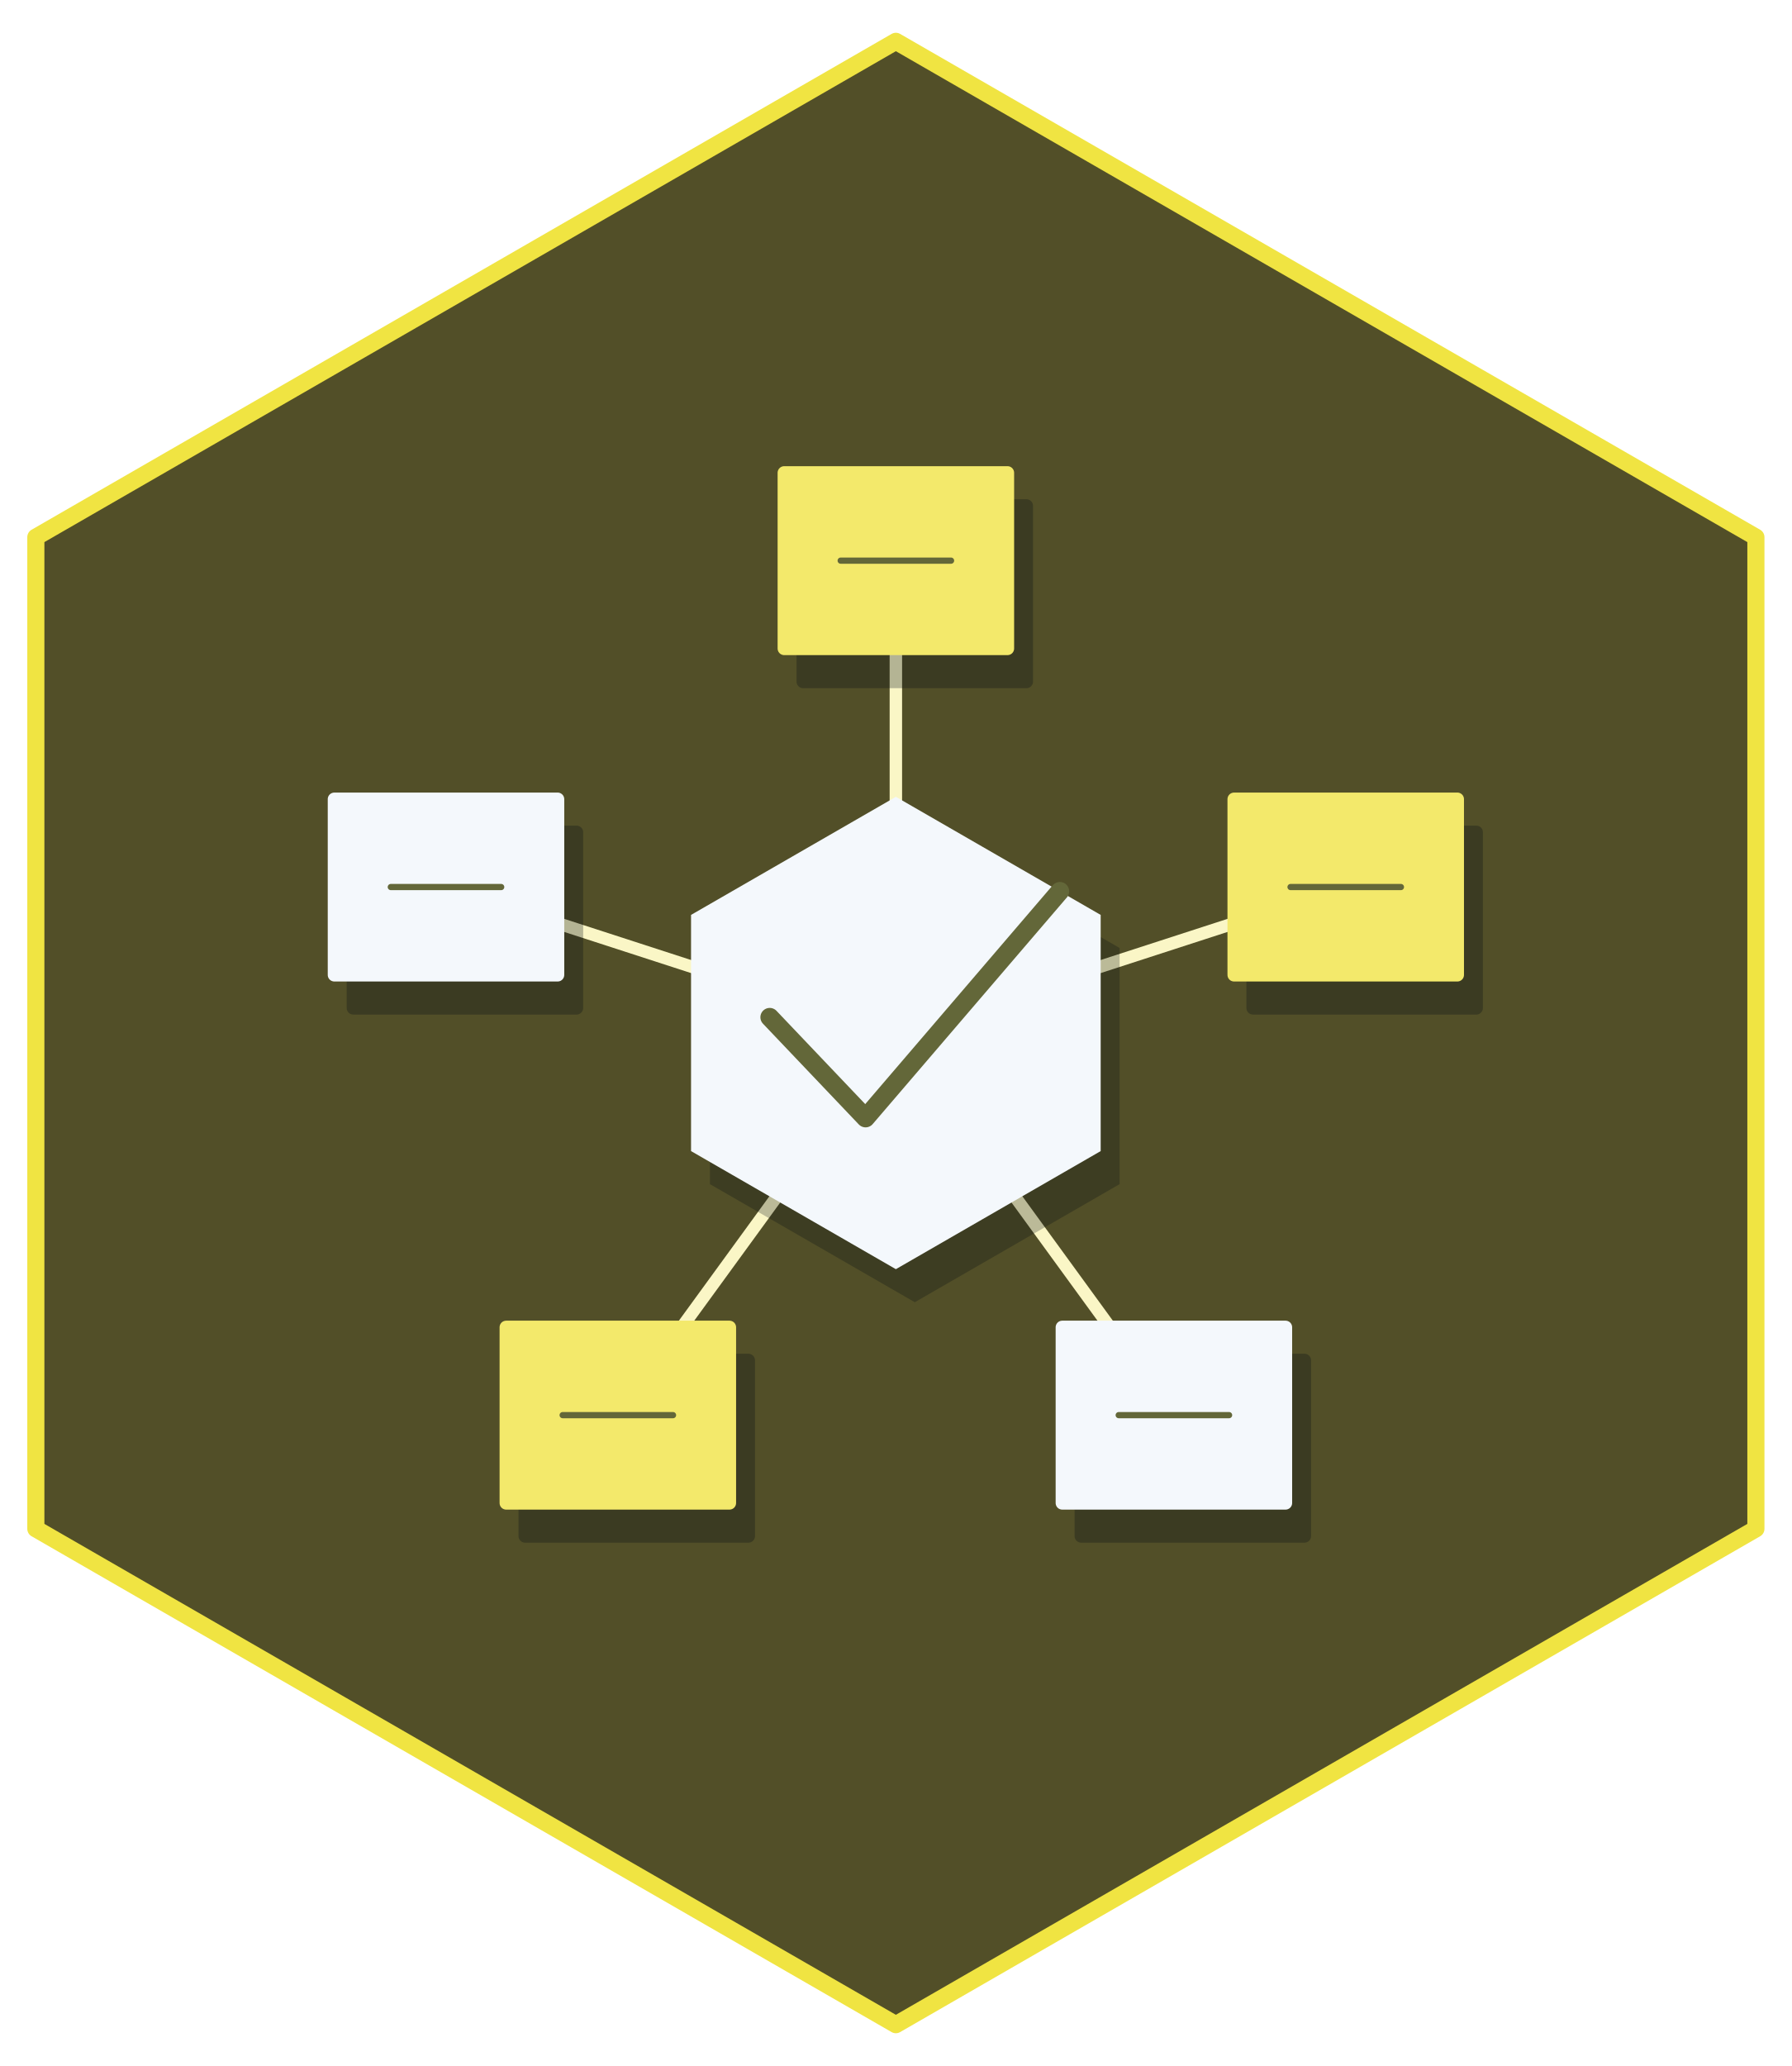
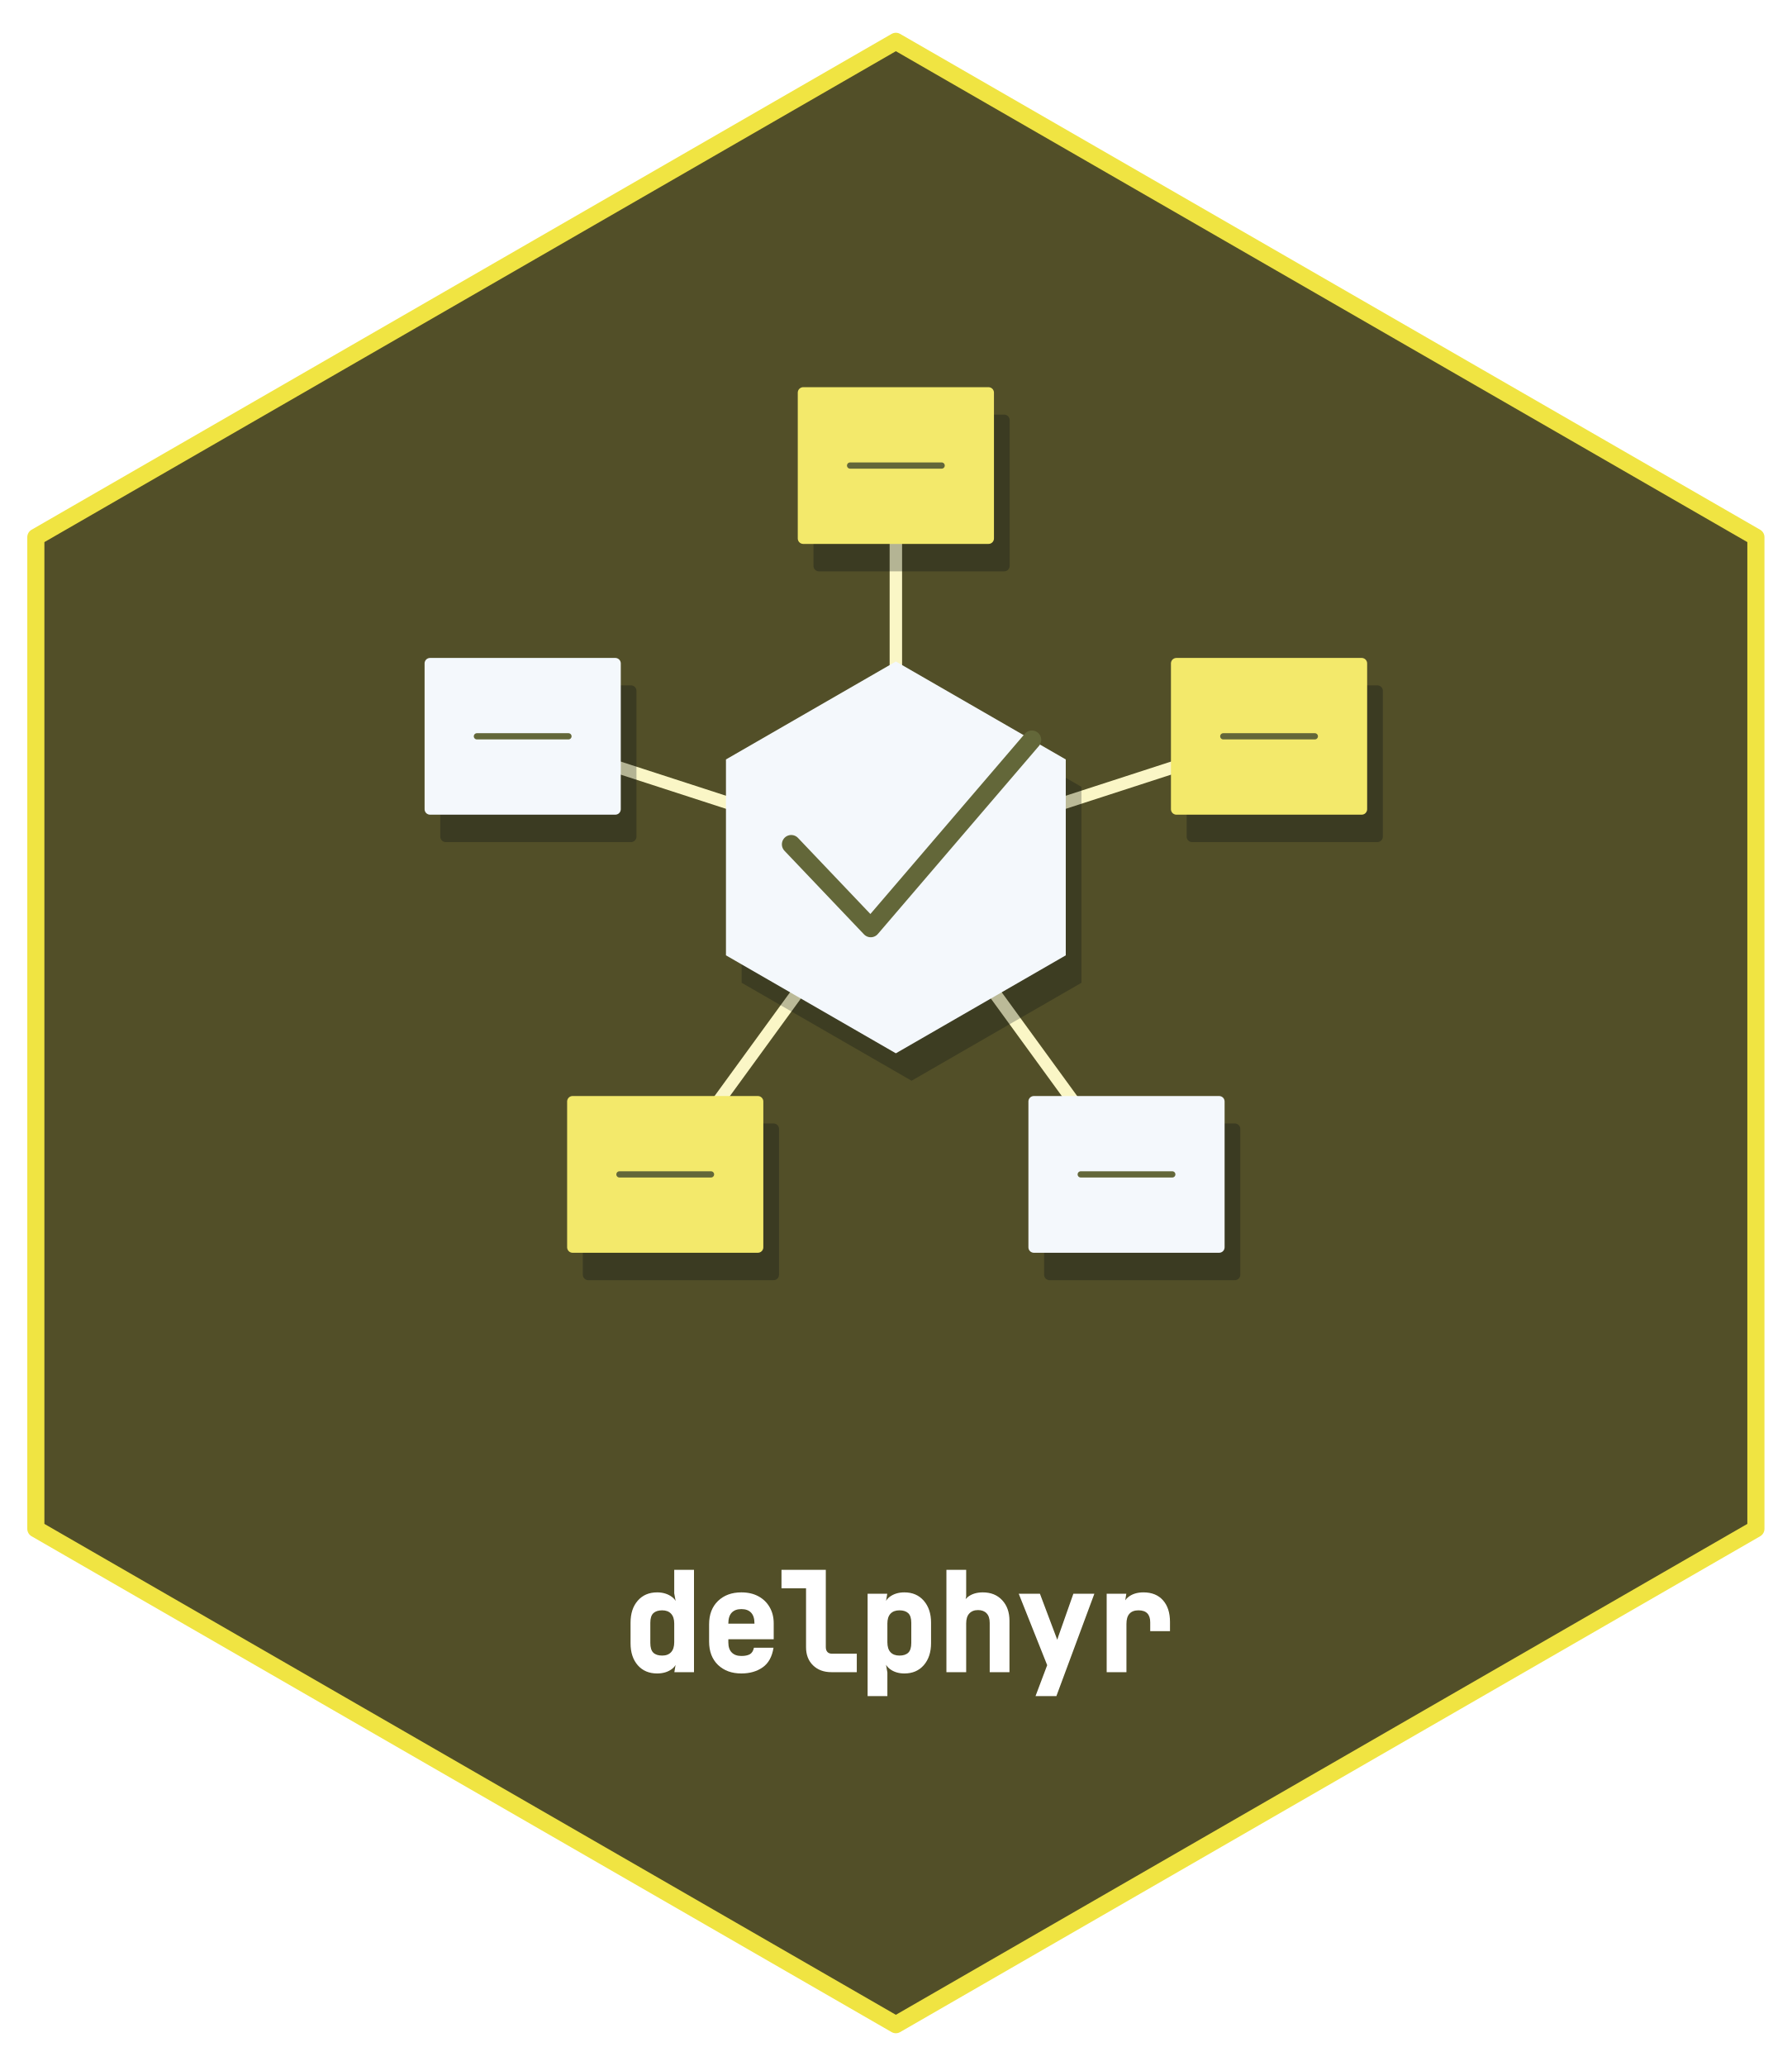
- <svg xmlns="http://www.w3.org/2000/svg" width="432pt" height="498pt" viewBox="0 0 432 498">
+ <svg xmlns="http://www.w3.org/2000/svg" xmlns:xlink="http://www.w3.org/1999/xlink" width="432" height="498" viewBox="0 0 432 498">
+   <defs>
+     <g>
+       <g id="glyph-0-0">
+         <path d="M 8.938 0.312 C 6.988 0.312 5.43 -0.348 4.266 -1.672 C 3.109 -3.004 2.531 -4.766 2.531 -6.953 L 2.531 -11.922 C 2.531 -14.141 3.109 -15.91 4.266 -17.234 C 5.43 -18.566 6.988 -19.234 8.938 -19.234 C 10.344 -19.234 11.539 -18.863 12.531 -18.125 C 13.52 -17.395 13.945 -16.328 13.812 -14.922 L 13.062 -19 L 13.062 -24.672 L 17.828 -24.672 L 17.828 0 L 13.094 0 L 13.75 -3.984 C 13.906 -2.578 13.5 -1.508 12.531 -0.781 C 11.562 -0.051 10.363 0.312 8.938 0.312 Z M 10.156 -4 C 11.082 -4 11.797 -4.27 12.297 -4.812 C 12.805 -5.352 13.062 -6.156 13.062 -7.219 L 13.062 -11.734 C 13.062 -12.766 12.805 -13.551 12.297 -14.094 C 11.797 -14.633 11.082 -14.906 10.156 -14.906 C 9.227 -14.906 8.52 -14.676 8.031 -14.219 C 7.539 -13.758 7.297 -12.984 7.297 -11.891 L 7.297 -7.062 C 7.297 -5.945 7.539 -5.156 8.031 -4.688 C 8.52 -4.227 9.227 -4 10.156 -4 Z M 10.156 -4 " />
+       </g>
+       <g id="glyph-0-1">
+         <path d="M 10.25 0.312 C 7.926 0.312 6.047 -0.375 4.609 -1.75 C 3.18 -3.133 2.469 -5.008 2.469 -7.375 L 2.469 -11.531 C 2.469 -13.895 3.18 -15.77 4.609 -17.156 C 6.047 -18.539 7.926 -19.234 10.25 -19.234 C 11.82 -19.234 13.188 -18.922 14.344 -18.297 C 15.508 -17.672 16.414 -16.797 17.062 -15.672 C 17.719 -14.547 18.047 -13.242 18.047 -11.766 L 18.047 -7.938 L 7.109 -7.938 L 7.109 -7.156 C 7.109 -6.094 7.383 -5.285 7.938 -4.734 C 8.488 -4.18 9.258 -3.906 10.25 -3.906 C 11.102 -3.906 11.781 -4.039 12.281 -4.312 C 12.781 -4.594 13.113 -5.117 13.281 -5.891 L 18 -5.891 C 17.656 -3.711 16.781 -2.133 15.375 -1.156 C 13.977 -0.176 12.27 0.312 10.25 0.312 Z M 7.109 -11.766 L 7.109 -11.688 L 13.406 -11.688 L 13.406 -11.797 C 13.406 -12.922 13.133 -13.77 12.594 -14.344 C 12.062 -14.914 11.281 -15.203 10.25 -15.203 C 9.227 -15.203 8.445 -14.91 7.906 -14.328 C 7.375 -13.754 7.109 -12.898 7.109 -11.766 Z M 7.109 -11.766 " />
+       </g>
+       <g id="glyph-0-2">
+         <path d="M 12.969 0 C 11.133 0 9.656 -0.547 8.531 -1.641 C 7.406 -2.734 6.844 -4.188 6.844 -6 L 6.844 -20.219 L 0.922 -20.219 L 0.922 -24.672 L 11.609 -24.672 L 11.609 -6.062 C 11.609 -5.539 11.738 -5.141 12 -4.859 C 12.258 -4.586 12.629 -4.453 13.109 -4.453 L 19.078 -4.453 L 19.078 0 Z M 12.969 0 " />
+       </g>
+       <g id="glyph-0-3">
+         <path d="M 2.688 5.766 L 2.688 -18.906 L 7.422 -18.906 L 6.766 -14.922 C 6.609 -16.328 7.008 -17.395 7.969 -18.125 C 8.938 -18.863 10.133 -19.234 11.562 -19.234 C 13.508 -19.234 15.066 -18.562 16.234 -17.219 C 17.398 -15.875 17.984 -14.117 17.984 -11.953 L 17.984 -7 C 17.984 -4.801 17.398 -3.031 16.234 -1.688 C 15.066 -0.352 13.508 0.312 11.562 0.312 C 10.125 0.312 8.922 -0.07 7.953 -0.844 C 6.984 -1.613 6.566 -2.691 6.703 -4.078 L 6.734 -4.078 L 7.453 0.078 L 7.453 5.766 Z M 10.359 -4 C 11.285 -4 11.992 -4.227 12.484 -4.688 C 12.973 -5.156 13.219 -5.945 13.219 -7.062 L 13.219 -11.891 C 13.219 -12.984 12.973 -13.758 12.484 -14.219 C 11.992 -14.676 11.285 -14.906 10.359 -14.906 C 9.43 -14.906 8.711 -14.633 8.203 -14.094 C 7.703 -13.551 7.453 -12.766 7.453 -11.734 L 7.453 -7.219 C 7.453 -6.156 7.703 -5.352 8.203 -4.812 C 8.711 -4.27 9.43 -4 10.359 -4 Z M 10.359 -4 " />
+       </g>
+       <g id="glyph-0-4">
+         <path d="M 2.688 0 L 2.688 -24.672 L 7.453 -24.672 L 7.453 -18.25 L 6.766 -14.891 C 6.535 -16.285 6.891 -17.359 7.828 -18.109 C 8.773 -18.859 9.988 -19.234 11.469 -19.234 C 13.406 -19.234 14.957 -18.609 16.125 -17.359 C 17.301 -16.109 17.891 -14.445 17.891 -12.375 L 17.891 0 L 13.125 0 L 13.125 -11.891 C 13.125 -12.91 12.875 -13.676 12.375 -14.188 C 11.883 -14.707 11.195 -14.969 10.312 -14.969 C 9.414 -14.969 8.711 -14.691 8.203 -14.141 C 7.703 -13.598 7.453 -12.805 7.453 -11.766 L 7.453 0 Z M 2.688 0 " />
+       </g>
+       <g id="glyph-0-5">
+         <path d="M 5.172 5.766 L 7.984 -1.688 L 1.125 -18.906 L 6.234 -18.906 L 10.125 -8.578 C 10.332 -8.086 10.52 -7.555 10.688 -6.984 C 10.863 -6.41 10.781 -6.082 10.438 -6 C 10.082 -6.082 9.988 -6.406 10.156 -6.969 C 10.32 -7.539 10.488 -8.07 10.656 -8.562 L 14.297 -18.906 L 19.359 -18.906 L 10.203 5.766 Z M 5.172 5.766 " />
+       </g>
+       <g id="glyph-0-6">
+         <path d="M 3.328 0 L 3.328 -18.906 L 8.062 -18.906 L 7.406 -14.797 C 7.176 -16.203 7.535 -17.289 8.484 -18.062 C 9.441 -18.844 10.68 -19.234 12.203 -19.234 C 14.211 -19.234 15.781 -18.598 16.906 -17.328 C 18.031 -16.066 18.594 -14.328 18.594 -12.109 L 18.594 -9.891 L 13.828 -9.891 L 13.828 -12.016 C 13.828 -13.941 12.883 -14.906 11 -14.906 C 10.039 -14.906 9.316 -14.633 8.828 -14.094 C 8.336 -13.562 8.094 -12.738 8.094 -11.625 L 8.094 0 Z M 3.328 0 " />
+       </g>
+     </g>
+   </defs>
  <path fill-rule="nonzero" fill="rgb(32.157%, 30.98%, 15.686%)" fill-opacity="1" stroke-width="4.125" stroke-linecap="round" stroke-linejoin="round" stroke="rgb(94.118%, 89.412%, 25.882%)" stroke-opacity="1" stroke-miterlimit="10" d="M 216 9.961 L 423.359 129.48 L 423.359 368.52 L 216 488.039 L 8.641 368.52 L 8.641 129.48 Z M 216 9.961 " />
-   <path fill="none" stroke-width="3" stroke-linecap="round" stroke-linejoin="round" stroke="rgb(98.039%, 96.471%, 77.647%)" stroke-opacity="1" stroke-miterlimit="10" d="M 216 249 L 216 135.141 " />
-   <path fill-rule="nonzero" fill="rgb(1.176%, 3.922%, 7.059%)" fill-opacity="0.278" d="M 193.645 165.883 L 247.48 165.883 L 247.414 165.883 L 247.672 165.871 L 247.922 165.82 L 248.164 165.73 L 248.387 165.602 L 248.586 165.438 L 248.754 165.246 L 248.891 165.031 L 248.992 164.793 L 249.055 164.547 L 249.074 164.289 L 249.074 121.934 L 249.055 121.68 L 248.992 121.43 L 248.891 121.195 L 248.754 120.977 L 248.586 120.785 L 248.387 120.621 L 248.164 120.496 L 247.922 120.402 L 247.672 120.352 L 247.48 120.34 L 193.645 120.34 L 193.836 120.352 L 193.578 120.34 L 193.324 120.371 L 193.078 120.445 L 192.848 120.555 L 192.637 120.699 L 192.449 120.879 L 192.297 121.082 L 192.176 121.309 L 192.098 121.555 L 192.055 121.805 L 192.051 121.934 L 192.051 164.289 L 192.055 164.16 L 192.055 164.418 L 192.098 164.672 L 192.176 164.914 L 192.297 165.141 L 192.449 165.348 L 192.637 165.523 L 192.848 165.672 L 193.078 165.781 L 193.324 165.852 L 193.578 165.883 Z M 193.645 165.883 " />
-   <path fill-rule="nonzero" fill="rgb(95.294%, 91.373%, 41.961%)" fill-opacity="1" d="M 189.082 157.914 L 242.918 157.914 L 242.855 157.914 L 243.109 157.902 L 243.363 157.852 L 243.602 157.758 L 243.824 157.633 L 244.023 157.469 L 244.191 157.277 L 244.328 157.059 L 244.43 156.824 L 244.492 156.574 L 244.512 156.32 L 244.512 113.965 L 244.492 113.707 L 244.43 113.461 L 244.328 113.223 L 244.191 113.008 L 244.023 112.816 L 243.824 112.652 L 243.602 112.523 L 243.363 112.434 L 243.109 112.383 L 242.918 112.371 L 189.082 112.371 L 189.273 112.383 L 189.02 112.371 L 188.762 112.402 L 188.516 112.473 L 188.285 112.582 L 188.074 112.73 L 187.891 112.906 L 187.734 113.113 L 187.617 113.34 L 187.535 113.582 L 187.492 113.836 L 187.488 113.965 L 187.488 156.32 L 187.492 156.191 L 187.492 156.449 L 187.535 156.699 L 187.617 156.945 L 187.734 157.172 L 187.891 157.375 L 188.074 157.555 L 188.285 157.699 L 188.516 157.809 L 188.762 157.883 L 189.02 157.914 Z M 189.082 157.914 " />
-   <path fill="none" stroke-width="1.5" stroke-linecap="round" stroke-linejoin="round" stroke="rgb(38.824%, 40.392%, 22.353%)" stroke-opacity="1" stroke-miterlimit="10" d="M 202.695 135.141 L 229.305 135.141 " />
-   <path fill="none" stroke-width="3" stroke-linecap="round" stroke-linejoin="round" stroke="rgb(98.039%, 96.471%, 77.647%)" stroke-opacity="1" stroke-miterlimit="10" d="M 216 249 L 107.535 213.816 " />
-   <path fill-rule="nonzero" fill="rgb(1.176%, 3.922%, 7.059%)" fill-opacity="0.278" d="M 85.18 244.559 L 139.016 244.559 L 138.949 244.555 L 139.207 244.547 L 139.457 244.496 L 139.695 244.402 L 139.918 244.277 L 140.117 244.113 L 140.289 243.922 L 140.426 243.703 L 140.527 243.469 L 140.586 243.219 L 140.609 242.965 L 140.609 200.609 L 140.586 200.352 L 140.527 200.105 L 140.426 199.867 L 140.289 199.652 L 140.117 199.457 L 139.918 199.297 L 139.695 199.168 L 139.457 199.078 L 139.207 199.027 L 139.016 199.016 L 85.18 199.016 L 85.371 199.027 L 85.113 199.016 L 84.859 199.047 L 84.613 199.117 L 84.379 199.227 L 84.168 199.375 L 83.984 199.551 L 83.832 199.758 L 83.711 199.984 L 83.629 200.227 L 83.59 200.48 L 83.582 200.609 L 83.582 242.965 L 83.59 242.836 L 83.59 243.094 L 83.629 243.344 L 83.711 243.59 L 83.832 243.816 L 83.984 244.02 L 84.168 244.199 L 84.379 244.344 L 84.613 244.453 L 84.859 244.523 L 85.113 244.555 Z M 85.18 244.559 " />
-   <path fill-rule="nonzero" fill="rgb(95.686%, 97.255%, 98.824%)" fill-opacity="1" d="M 80.617 236.586 L 134.453 236.586 L 134.387 236.586 L 134.645 236.574 L 134.895 236.523 L 135.137 236.434 L 135.355 236.305 L 135.555 236.145 L 135.727 235.949 L 135.863 235.734 L 135.965 235.5 L 136.023 235.25 L 136.047 234.992 L 136.047 192.637 L 136.023 192.383 L 135.965 192.133 L 135.863 191.898 L 135.727 191.68 L 135.555 191.488 L 135.355 191.328 L 135.137 191.199 L 134.895 191.105 L 134.645 191.055 L 134.453 191.043 L 80.617 191.043 L 80.809 191.055 L 80.551 191.047 L 80.297 191.078 L 80.051 191.148 L 79.82 191.258 L 79.609 191.402 L 79.422 191.582 L 79.27 191.785 L 79.148 192.012 L 79.066 192.258 L 79.027 192.512 L 79.023 192.637 L 79.023 234.992 L 79.027 234.867 L 79.027 235.121 L 79.066 235.375 L 79.148 235.617 L 79.27 235.844 L 79.422 236.051 L 79.609 236.227 L 79.82 236.375 L 80.051 236.484 L 80.297 236.555 L 80.551 236.586 Z M 80.617 236.586 " />
-   <path fill="none" stroke-width="1.5" stroke-linecap="round" stroke-linejoin="round" stroke="rgb(38.824%, 40.392%, 22.353%)" stroke-opacity="1" stroke-miterlimit="10" d="M 94.227 213.816 L 120.84 213.816 " />
-   <path fill="none" stroke-width="3" stroke-linecap="round" stroke-linejoin="round" stroke="rgb(98.039%, 96.471%, 77.647%)" stroke-opacity="1" stroke-miterlimit="10" d="M 216 249 L 148.965 341.113 " />
-   <path fill-rule="nonzero" fill="rgb(1.176%, 3.922%, 7.059%)" fill-opacity="0.278" d="M 126.609 371.855 L 180.445 371.855 L 180.379 371.855 L 180.637 371.844 L 180.887 371.793 L 181.129 371.699 L 181.352 371.574 L 181.547 371.41 L 181.719 371.219 L 181.855 371 L 181.957 370.766 L 182.016 370.516 L 182.039 370.262 L 182.039 327.906 L 182.016 327.648 L 181.957 327.402 L 181.855 327.164 L 181.719 326.949 L 181.547 326.758 L 181.352 326.594 L 181.129 326.465 L 180.887 326.375 L 180.637 326.324 L 180.445 326.312 L 126.609 326.312 L 126.801 326.324 L 126.543 326.312 L 126.289 326.344 L 126.043 326.414 L 125.812 326.523 L 125.602 326.672 L 125.414 326.848 L 125.262 327.055 L 125.141 327.281 L 125.059 327.523 L 125.02 327.777 L 125.016 327.906 L 125.016 370.262 L 125.02 370.133 L 125.02 370.391 L 125.059 370.641 L 125.141 370.887 L 125.262 371.113 L 125.414 371.316 L 125.602 371.496 L 125.812 371.641 L 126.043 371.75 L 126.289 371.824 L 126.543 371.855 Z M 126.609 371.855 " />
-   <path fill-rule="nonzero" fill="rgb(95.294%, 91.373%, 41.961%)" fill-opacity="1" d="M 122.047 363.883 L 175.883 363.883 L 175.816 363.883 L 176.074 363.875 L 176.324 363.82 L 176.566 363.73 L 176.789 363.602 L 176.988 363.441 L 177.156 363.25 L 177.293 363.031 L 177.395 362.797 L 177.457 362.547 L 177.477 362.289 L 177.477 319.934 L 177.457 319.68 L 177.395 319.43 L 177.293 319.195 L 177.156 318.977 L 176.988 318.785 L 176.789 318.625 L 176.566 318.496 L 176.324 318.406 L 176.074 318.352 L 175.883 318.34 L 122.047 318.34 L 122.238 318.352 L 121.98 318.344 L 121.727 318.375 L 121.48 318.445 L 121.25 318.555 L 121.039 318.699 L 120.852 318.879 L 120.699 319.082 L 120.578 319.312 L 120.5 319.555 L 120.457 319.809 L 120.453 319.934 L 120.453 362.289 L 120.457 362.164 L 120.457 362.418 L 120.5 362.672 L 120.578 362.914 L 120.699 363.145 L 120.852 363.348 L 121.039 363.527 L 121.25 363.672 L 121.48 363.781 L 121.727 363.852 L 121.98 363.883 Z M 122.047 363.883 " />
-   <path fill="none" stroke-width="1.5" stroke-linecap="round" stroke-linejoin="round" stroke="rgb(38.824%, 40.392%, 22.353%)" stroke-opacity="1" stroke-miterlimit="10" d="M 135.66 341.113 L 162.27 341.113 " />
-   <path fill="none" stroke-width="3" stroke-linecap="round" stroke-linejoin="round" stroke="rgb(98.039%, 96.471%, 77.647%)" stroke-opacity="1" stroke-miterlimit="10" d="M 216 249 L 283.035 341.113 " />
-   <path fill-rule="nonzero" fill="rgb(1.176%, 3.922%, 7.059%)" fill-opacity="0.278" d="M 260.68 371.855 L 314.516 371.855 L 314.453 371.855 L 314.707 371.844 L 314.961 371.793 L 315.199 371.699 L 315.422 371.574 L 315.621 371.41 L 315.789 371.219 L 315.926 371 L 316.027 370.766 L 316.09 370.516 L 316.109 370.262 L 316.109 327.906 L 316.09 327.648 L 316.027 327.402 L 315.926 327.164 L 315.789 326.949 L 315.621 326.758 L 315.422 326.594 L 315.199 326.465 L 314.961 326.375 L 314.707 326.324 L 314.516 326.312 L 260.68 326.312 L 260.871 326.324 L 260.617 326.312 L 260.359 326.344 L 260.113 326.414 L 259.883 326.523 L 259.672 326.672 L 259.488 326.848 L 259.332 327.055 L 259.215 327.281 L 259.133 327.523 L 259.09 327.777 L 259.086 327.906 L 259.086 370.262 L 259.09 370.133 L 259.09 370.391 L 259.133 370.641 L 259.215 370.887 L 259.332 371.113 L 259.488 371.316 L 259.672 371.496 L 259.883 371.641 L 260.113 371.75 L 260.359 371.824 L 260.617 371.855 Z M 260.68 371.855 " />
-   <path fill-rule="nonzero" fill="rgb(95.686%, 97.255%, 98.824%)" fill-opacity="1" d="M 256.117 363.883 L 309.953 363.883 L 309.891 363.883 L 310.145 363.875 L 310.398 363.82 L 310.637 363.73 L 310.859 363.602 L 311.059 363.441 L 311.227 363.25 L 311.363 363.031 L 311.465 362.797 L 311.527 362.547 L 311.547 362.289 L 311.547 319.934 L 311.527 319.68 L 311.465 319.43 L 311.363 319.195 L 311.227 318.977 L 311.059 318.785 L 310.859 318.625 L 310.637 318.496 L 310.398 318.406 L 310.145 318.352 L 309.953 318.34 L 256.117 318.34 L 256.309 318.352 L 256.055 318.344 L 255.801 318.375 L 255.551 318.445 L 255.32 318.555 L 255.109 318.699 L 254.926 318.879 L 254.77 319.082 L 254.652 319.312 L 254.57 319.555 L 254.527 319.809 L 254.523 319.934 L 254.523 362.289 L 254.527 362.164 L 254.527 362.418 L 254.57 362.672 L 254.652 362.914 L 254.77 363.145 L 254.926 363.348 L 255.109 363.527 L 255.32 363.672 L 255.551 363.781 L 255.801 363.852 L 256.055 363.883 Z M 256.117 363.883 " />
-   <path fill="none" stroke-width="1.5" stroke-linecap="round" stroke-linejoin="round" stroke="rgb(38.824%, 40.392%, 22.353%)" stroke-opacity="1" stroke-miterlimit="10" d="M 269.73 341.113 L 296.34 341.113 " />
-   <path fill="none" stroke-width="3" stroke-linecap="round" stroke-linejoin="round" stroke="rgb(98.039%, 96.471%, 77.647%)" stroke-opacity="1" stroke-miterlimit="10" d="M 216 249 L 324.465 213.816 " />
-   <path fill-rule="nonzero" fill="rgb(1.176%, 3.922%, 7.059%)" fill-opacity="0.278" d="M 302.109 244.559 L 355.945 244.559 L 355.883 244.555 L 356.137 244.547 L 356.391 244.496 L 356.629 244.402 L 356.852 244.277 L 357.051 244.113 L 357.219 243.922 L 357.359 243.703 L 357.457 243.469 L 357.52 243.219 L 357.539 242.965 L 357.539 200.609 L 357.52 200.352 L 357.457 200.105 L 357.359 199.867 L 357.219 199.652 L 357.051 199.457 L 356.852 199.297 L 356.629 199.168 L 356.391 199.078 L 356.137 199.027 L 355.945 199.016 L 302.109 199.016 L 302.301 199.027 L 302.047 199.016 L 301.793 199.047 L 301.543 199.117 L 301.312 199.227 L 301.102 199.375 L 300.918 199.551 L 300.762 199.758 L 300.645 199.984 L 300.562 200.227 L 300.52 200.48 L 300.516 200.609 L 300.516 242.965 L 300.52 242.836 L 300.52 243.094 L 300.562 243.344 L 300.645 243.59 L 300.762 243.816 L 300.918 244.02 L 301.102 244.199 L 301.312 244.344 L 301.543 244.453 L 301.793 244.523 L 302.047 244.555 Z M 302.109 244.559 " />
-   <path fill-rule="nonzero" fill="rgb(95.294%, 91.373%, 41.961%)" fill-opacity="1" d="M 297.547 236.586 L 351.383 236.586 L 351.32 236.586 L 351.578 236.574 L 351.828 236.523 L 352.066 236.434 L 352.289 236.305 L 352.488 236.145 L 352.66 235.949 L 352.797 235.734 L 352.895 235.5 L 352.957 235.25 L 352.977 234.992 L 352.977 192.637 L 352.957 192.383 L 352.895 192.133 L 352.797 191.898 L 352.66 191.68 L 352.488 191.488 L 352.289 191.328 L 352.066 191.199 L 351.828 191.105 L 351.578 191.055 L 351.383 191.043 L 297.547 191.043 L 297.742 191.055 L 297.484 191.047 L 297.23 191.078 L 296.984 191.148 L 296.75 191.258 L 296.539 191.402 L 296.355 191.582 L 296.199 191.785 L 296.082 192.012 L 296 192.258 L 295.961 192.512 L 295.953 192.637 L 295.953 234.992 L 295.961 234.867 L 295.961 235.121 L 296 235.375 L 296.082 235.617 L 296.199 235.844 L 296.355 236.051 L 296.539 236.227 L 296.75 236.375 L 296.984 236.484 L 297.23 236.555 L 297.484 236.586 Z M 297.547 236.586 " />
-   <path fill="none" stroke-width="1.5" stroke-linecap="round" stroke-linejoin="round" stroke="rgb(38.824%, 40.392%, 22.353%)" stroke-opacity="1" stroke-miterlimit="10" d="M 311.16 213.816 L 337.773 213.816 " />
-   <path fill-rule="nonzero" fill="rgb(1.176%, 3.922%, 7.059%)" fill-opacity="0.251" d="M 220.562 200.043 L 171.176 228.504 L 171.176 285.434 L 220.562 313.898 L 269.945 285.434 L 269.945 228.504 Z M 220.562 200.043 " />
-   <path fill-rule="nonzero" fill="rgb(95.686%, 97.255%, 98.824%)" fill-opacity="1" d="M 216 192.07 L 166.617 220.535 L 166.617 277.465 L 216 305.93 L 265.383 277.465 L 265.383 220.535 Z M 216 192.07 " />
-   <path fill="none" stroke-width="4.5" stroke-linecap="round" stroke-linejoin="round" stroke="rgb(38.824%, 40.392%, 22.353%)" stroke-opacity="1" stroke-miterlimit="10" d="M 185.586 245.203 L 208.699 269.496 L 255.535 214.844 " />
+   <path fill="none" stroke-width="3" stroke-linecap="round" stroke-linejoin="round" stroke="rgb(98.039%, 96.471%, 77.647%)" stroke-opacity="1" stroke-miterlimit="10" d="M 216 206.672 L 216 112.219 " />
+   <path fill-rule="nonzero" fill="rgb(1.176%, 3.922%, 7.059%)" fill-opacity="0.278" d="M 197.453 137.723 L 242.113 137.723 L 242.062 137.719 L 242.273 137.711 L 242.48 137.668 L 242.68 137.594 L 242.863 137.488 L 243.031 137.352 L 243.172 137.191 L 243.285 137.012 L 243.367 136.816 L 243.418 136.609 L 243.438 136.398 L 243.438 101.262 L 243.418 101.051 L 243.367 100.844 L 243.285 100.648 L 243.172 100.469 L 243.031 100.309 L 242.863 100.176 L 242.68 100.07 L 242.48 99.992 L 242.273 99.949 L 242.113 99.941 L 197.453 99.941 L 197.613 99.949 L 197.402 99.941 L 197.191 99.969 L 196.984 100.027 L 196.793 100.117 L 196.617 100.238 L 196.465 100.387 L 196.336 100.555 L 196.238 100.746 L 196.172 100.945 L 196.137 101.156 L 196.133 101.262 L 196.133 136.398 L 196.137 136.293 L 196.137 136.504 L 196.172 136.715 L 196.238 136.918 L 196.336 137.105 L 196.465 137.277 L 196.617 137.422 L 196.793 137.543 L 196.984 137.637 L 197.191 137.695 L 197.402 137.719 Z M 197.453 137.723 " />
+   <path fill-rule="nonzero" fill="rgb(95.294%, 91.373%, 41.961%)" fill-opacity="1" d="M 193.672 131.109 L 238.328 131.109 L 238.277 131.109 L 238.488 131.102 L 238.699 131.059 L 238.898 130.98 L 239.082 130.875 L 239.246 130.742 L 239.387 130.582 L 239.5 130.402 L 239.582 130.207 L 239.637 130 L 239.652 129.789 L 239.652 94.652 L 239.637 94.441 L 239.582 94.234 L 239.5 94.039 L 239.387 93.855 L 239.246 93.699 L 239.082 93.562 L 238.898 93.457 L 238.699 93.383 L 238.488 93.34 L 238.328 93.328 L 193.672 93.328 L 193.828 93.34 L 193.617 93.332 L 193.406 93.355 L 193.203 93.414 L 193.008 93.508 L 192.836 93.629 L 192.68 93.773 L 192.551 93.945 L 192.453 94.133 L 192.387 94.336 L 192.352 94.547 L 192.348 94.652 L 192.348 129.789 L 192.352 129.68 L 192.352 129.895 L 192.387 130.105 L 192.453 130.305 L 192.551 130.492 L 192.68 130.664 L 192.836 130.812 L 193.008 130.934 L 193.203 131.023 L 193.406 131.082 L 193.617 131.109 Z M 193.672 131.109 " />
+   <path fill="none" stroke-width="1.5" stroke-linecap="round" stroke-linejoin="round" stroke="rgb(38.824%, 40.392%, 22.353%)" stroke-opacity="1" stroke-miterlimit="10" d="M 204.961 112.219 L 227.039 112.219 " />
+   <path fill="none" stroke-width="3" stroke-linecap="round" stroke-linejoin="round" stroke="rgb(98.039%, 96.471%, 77.647%)" stroke-opacity="1" stroke-miterlimit="10" d="M 216 206.672 L 126.023 177.484 " />
+   <path fill-rule="nonzero" fill="rgb(1.176%, 3.922%, 7.059%)" fill-opacity="0.278" d="M 107.477 202.984 L 152.137 202.984 L 152.082 202.984 L 152.297 202.977 L 152.504 202.934 L 152.703 202.855 L 152.887 202.75 L 153.051 202.617 L 153.195 202.457 L 153.309 202.277 L 153.391 202.082 L 153.441 201.875 L 153.457 201.664 L 153.457 166.527 L 153.441 166.316 L 153.391 166.109 L 153.309 165.914 L 153.195 165.734 L 153.051 165.574 L 152.887 165.438 L 152.703 165.332 L 152.504 165.258 L 152.297 165.215 L 152.137 165.203 L 107.477 165.203 L 107.637 165.215 L 107.422 165.207 L 107.211 165.23 L 107.008 165.289 L 106.816 165.383 L 106.641 165.504 L 106.488 165.648 L 106.359 165.82 L 106.262 166.008 L 106.191 166.211 L 106.16 166.422 L 106.156 166.527 L 106.156 201.664 L 106.16 201.555 L 106.16 201.77 L 106.191 201.98 L 106.262 202.18 L 106.359 202.371 L 106.488 202.539 L 106.641 202.688 L 106.816 202.809 L 107.008 202.898 L 107.211 202.957 L 107.422 202.984 Z M 107.477 202.984 " />
+   <path fill-rule="nonzero" fill="rgb(95.686%, 97.255%, 98.824%)" fill-opacity="1" d="M 103.691 196.375 L 148.352 196.375 L 148.301 196.371 L 148.512 196.363 L 148.719 196.32 L 148.918 196.246 L 149.102 196.141 L 149.27 196.004 L 149.41 195.844 L 149.523 195.664 L 149.605 195.469 L 149.656 195.262 L 149.676 195.051 L 149.676 159.914 L 149.656 159.703 L 149.605 159.496 L 149.523 159.301 L 149.41 159.121 L 149.27 158.961 L 149.102 158.828 L 148.918 158.723 L 148.719 158.645 L 148.512 158.602 L 148.352 158.594 L 103.691 158.594 L 103.852 158.602 L 103.641 158.594 L 103.43 158.621 L 103.223 158.68 L 103.031 158.77 L 102.855 158.891 L 102.703 159.039 L 102.574 159.207 L 102.477 159.398 L 102.41 159.598 L 102.375 159.809 L 102.371 159.914 L 102.371 195.051 L 102.375 194.945 L 102.375 195.156 L 102.41 195.367 L 102.477 195.57 L 102.574 195.758 L 102.703 195.93 L 102.855 196.074 L 103.031 196.195 L 103.223 196.289 L 103.43 196.348 L 103.641 196.371 Z M 103.691 196.375 " />
+   <path fill="none" stroke-width="1.5" stroke-linecap="round" stroke-linejoin="round" stroke="rgb(38.824%, 40.392%, 22.353%)" stroke-opacity="1" stroke-miterlimit="10" d="M 114.984 177.484 L 137.059 177.484 " />
+   <path fill="none" stroke-width="3" stroke-linecap="round" stroke-linejoin="round" stroke="rgb(98.039%, 96.471%, 77.647%)" stroke-opacity="1" stroke-miterlimit="10" d="M 216 206.672 L 160.391 283.082 " />
+   <path fill-rule="nonzero" fill="rgb(1.176%, 3.922%, 7.059%)" fill-opacity="0.278" d="M 141.844 308.582 L 186.504 308.582 L 186.453 308.582 L 186.664 308.574 L 186.871 308.531 L 187.07 308.457 L 187.258 308.348 L 187.422 308.215 L 187.562 308.055 L 187.676 307.875 L 187.758 307.68 L 187.809 307.473 L 187.828 307.262 L 187.828 272.125 L 187.809 271.914 L 187.758 271.707 L 187.676 271.512 L 187.562 271.332 L 187.422 271.172 L 187.258 271.039 L 187.07 270.93 L 186.871 270.855 L 186.664 270.812 L 186.504 270.805 L 141.844 270.805 L 142.004 270.812 L 141.793 270.805 L 141.582 270.832 L 141.375 270.891 L 141.184 270.98 L 141.008 271.102 L 140.855 271.25 L 140.727 271.418 L 140.629 271.609 L 140.562 271.809 L 140.527 272.02 L 140.523 272.125 L 140.523 307.262 L 140.527 307.156 L 140.527 307.367 L 140.562 307.578 L 140.629 307.781 L 140.727 307.969 L 140.855 308.137 L 141.008 308.285 L 141.184 308.406 L 141.375 308.496 L 141.582 308.559 L 141.793 308.582 Z M 141.844 308.582 " />
+   <path fill-rule="nonzero" fill="rgb(95.294%, 91.373%, 41.961%)" fill-opacity="1" d="M 138.062 301.973 L 182.719 301.973 L 182.668 301.973 L 182.879 301.961 L 183.09 301.918 L 183.289 301.844 L 183.473 301.738 L 183.637 301.602 L 183.777 301.445 L 183.891 301.266 L 183.977 301.07 L 184.027 300.863 L 184.043 300.648 L 184.043 265.516 L 184.027 265.301 L 183.977 265.094 L 183.891 264.898 L 183.777 264.719 L 183.637 264.562 L 183.473 264.426 L 183.289 264.32 L 183.09 264.246 L 182.879 264.203 L 182.719 264.191 L 138.062 264.191 L 138.219 264.203 L 138.008 264.191 L 137.797 264.219 L 137.594 264.277 L 137.398 264.367 L 137.227 264.488 L 137.07 264.637 L 136.945 264.809 L 136.844 264.996 L 136.777 265.199 L 136.742 265.406 L 136.738 265.516 L 136.738 300.648 L 136.742 300.543 L 136.742 300.758 L 136.777 300.965 L 136.844 301.168 L 136.945 301.355 L 137.07 301.527 L 137.227 301.676 L 137.398 301.797 L 137.594 301.887 L 137.797 301.945 L 138.008 301.973 Z M 138.062 301.973 " />
+   <path fill="none" stroke-width="1.5" stroke-linecap="round" stroke-linejoin="round" stroke="rgb(38.824%, 40.392%, 22.353%)" stroke-opacity="1" stroke-miterlimit="10" d="M 149.352 283.082 L 171.43 283.082 " />
+   <path fill="none" stroke-width="3" stroke-linecap="round" stroke-linejoin="round" stroke="rgb(98.039%, 96.471%, 77.647%)" stroke-opacity="1" stroke-miterlimit="10" d="M 216 206.672 L 271.609 283.082 " />
+   <path fill-rule="nonzero" fill="rgb(1.176%, 3.922%, 7.059%)" fill-opacity="0.278" d="M 253.062 308.582 L 297.723 308.582 L 297.672 308.582 L 297.883 308.574 L 298.09 308.531 L 298.289 308.457 L 298.473 308.348 L 298.641 308.215 L 298.781 308.055 L 298.895 307.875 L 298.977 307.68 L 299.027 307.473 L 299.047 307.262 L 299.047 272.125 L 299.027 271.914 L 298.977 271.707 L 298.895 271.512 L 298.781 271.332 L 298.641 271.172 L 298.473 271.039 L 298.289 270.93 L 298.09 270.855 L 297.883 270.812 L 297.723 270.805 L 253.062 270.805 L 253.223 270.812 L 253.012 270.805 L 252.801 270.832 L 252.594 270.891 L 252.402 270.98 L 252.227 271.102 L 252.074 271.25 L 251.945 271.418 L 251.848 271.609 L 251.781 271.809 L 251.746 272.02 L 251.742 272.125 L 251.742 307.262 L 251.746 307.156 L 251.746 307.367 L 251.781 307.578 L 251.848 307.781 L 251.945 307.969 L 252.074 308.137 L 252.227 308.285 L 252.402 308.406 L 252.594 308.496 L 252.801 308.559 L 253.012 308.582 Z M 253.062 308.582 " />
+   <path fill-rule="nonzero" fill="rgb(95.686%, 97.255%, 98.824%)" fill-opacity="1" d="M 249.281 301.973 L 293.938 301.973 L 293.887 301.973 L 294.098 301.961 L 294.309 301.918 L 294.504 301.844 L 294.691 301.738 L 294.855 301.602 L 294.996 301.445 L 295.109 301.266 L 295.191 301.07 L 295.242 300.863 L 295.262 300.648 L 295.262 265.516 L 295.242 265.301 L 295.191 265.094 L 295.109 264.898 L 294.996 264.719 L 294.855 264.562 L 294.691 264.426 L 294.504 264.32 L 294.309 264.246 L 294.098 264.203 L 293.938 264.191 L 249.281 264.191 L 249.438 264.203 L 249.227 264.191 L 249.016 264.219 L 248.812 264.277 L 248.617 264.367 L 248.441 264.488 L 248.289 264.637 L 248.16 264.809 L 248.062 264.996 L 247.996 265.199 L 247.961 265.406 L 247.957 265.516 L 247.957 300.648 L 247.961 300.543 L 247.961 300.758 L 247.996 300.965 L 248.062 301.168 L 248.16 301.355 L 248.289 301.527 L 248.441 301.676 L 248.617 301.797 L 248.812 301.887 L 249.016 301.945 L 249.227 301.973 Z M 249.281 301.973 " />
+   <path fill="none" stroke-width="1.5" stroke-linecap="round" stroke-linejoin="round" stroke="rgb(38.824%, 40.392%, 22.353%)" stroke-opacity="1" stroke-miterlimit="10" d="M 260.57 283.082 L 282.648 283.082 " />
+   <path fill="none" stroke-width="3" stroke-linecap="round" stroke-linejoin="round" stroke="rgb(98.039%, 96.471%, 77.647%)" stroke-opacity="1" stroke-miterlimit="10" d="M 216 206.672 L 305.977 177.484 " />
+   <path fill-rule="nonzero" fill="rgb(1.176%, 3.922%, 7.059%)" fill-opacity="0.278" d="M 287.434 202.984 L 332.09 202.984 L 332.039 202.984 L 332.25 202.977 L 332.461 202.934 L 332.66 202.855 L 332.844 202.75 L 333.008 202.617 L 333.148 202.457 L 333.262 202.277 L 333.348 202.082 L 333.398 201.875 L 333.414 201.664 L 333.414 166.527 L 333.398 166.316 L 333.348 166.109 L 333.262 165.914 L 333.148 165.734 L 333.008 165.574 L 332.844 165.438 L 332.66 165.332 L 332.461 165.258 L 332.25 165.215 L 332.09 165.203 L 287.434 165.203 L 287.59 165.215 L 287.379 165.207 L 287.168 165.23 L 286.965 165.289 L 286.77 165.383 L 286.598 165.504 L 286.441 165.648 L 286.316 165.82 L 286.215 166.008 L 286.148 166.211 L 286.113 166.422 L 286.109 166.527 L 286.109 201.664 L 286.113 201.555 L 286.113 201.77 L 286.148 201.98 L 286.215 202.18 L 286.316 202.371 L 286.441 202.539 L 286.598 202.688 L 286.77 202.809 L 286.965 202.898 L 287.168 202.957 L 287.379 202.984 Z M 287.434 202.984 " />
+   <path fill-rule="nonzero" fill="rgb(95.294%, 91.373%, 41.961%)" fill-opacity="1" d="M 283.648 196.375 L 328.309 196.375 L 328.254 196.371 L 328.465 196.363 L 328.676 196.32 L 328.875 196.246 L 329.059 196.141 L 329.223 196.004 L 329.363 195.844 L 329.477 195.664 L 329.562 195.469 L 329.613 195.262 L 329.629 195.051 L 329.629 159.914 L 329.613 159.703 L 329.562 159.496 L 329.477 159.301 L 329.363 159.121 L 329.223 158.961 L 329.059 158.828 L 328.875 158.723 L 328.676 158.645 L 328.465 158.602 L 328.309 158.594 L 283.648 158.594 L 283.809 158.602 L 283.594 158.594 L 283.383 158.621 L 283.18 158.68 L 282.988 158.77 L 282.812 158.891 L 282.656 159.039 L 282.531 159.207 L 282.43 159.398 L 282.363 159.598 L 282.328 159.809 L 282.324 159.914 L 282.324 195.051 L 282.328 194.945 L 282.328 195.156 L 282.363 195.367 L 282.43 195.57 L 282.531 195.758 L 282.656 195.93 L 282.812 196.074 L 282.988 196.195 L 283.18 196.289 L 283.383 196.348 L 283.594 196.371 Z M 283.648 196.375 " />
+   <path fill="none" stroke-width="1.5" stroke-linecap="round" stroke-linejoin="round" stroke="rgb(38.824%, 40.392%, 22.353%)" stroke-opacity="1" stroke-miterlimit="10" d="M 294.941 177.484 L 317.016 177.484 " />
+   <path fill-rule="nonzero" fill="rgb(1.176%, 3.922%, 7.059%)" fill-opacity="0.251" d="M 219.785 166.055 L 178.816 189.668 L 178.816 236.895 L 219.785 260.508 L 260.75 236.895 L 260.75 189.668 Z M 219.785 166.055 " />
+   <path fill-rule="nonzero" fill="rgb(95.686%, 97.255%, 98.824%)" fill-opacity="1" d="M 216 159.445 L 175.035 183.059 L 175.035 230.281 L 216 253.895 L 256.965 230.281 L 256.965 183.059 Z M 216 159.445 " />
+   <path fill="none" stroke-width="4.5" stroke-linecap="round" stroke-linejoin="round" stroke="rgb(38.824%, 40.392%, 22.353%)" stroke-opacity="1" stroke-miterlimit="10" d="M 190.77 203.523 L 209.945 223.672 L 248.797 178.336 " />
+   <g fill="rgb(100%, 100%, 100%)" fill-opacity="1">
+     <use xlink:href="#glyph-0-0" x="149.5" y="403.069" />
+     <use xlink:href="#glyph-0-1" x="168.5" y="403.069" />
+     <use xlink:href="#glyph-0-2" x="187.5" y="403.069" />
+     <use xlink:href="#glyph-0-3" x="206.5" y="403.069" />
+     <use xlink:href="#glyph-0-4" x="225.5" y="403.069" />
+     <use xlink:href="#glyph-0-5" x="244.5" y="403.069" />
+     <use xlink:href="#glyph-0-6" x="263.5" y="403.069" />
+   </g>
</svg>
